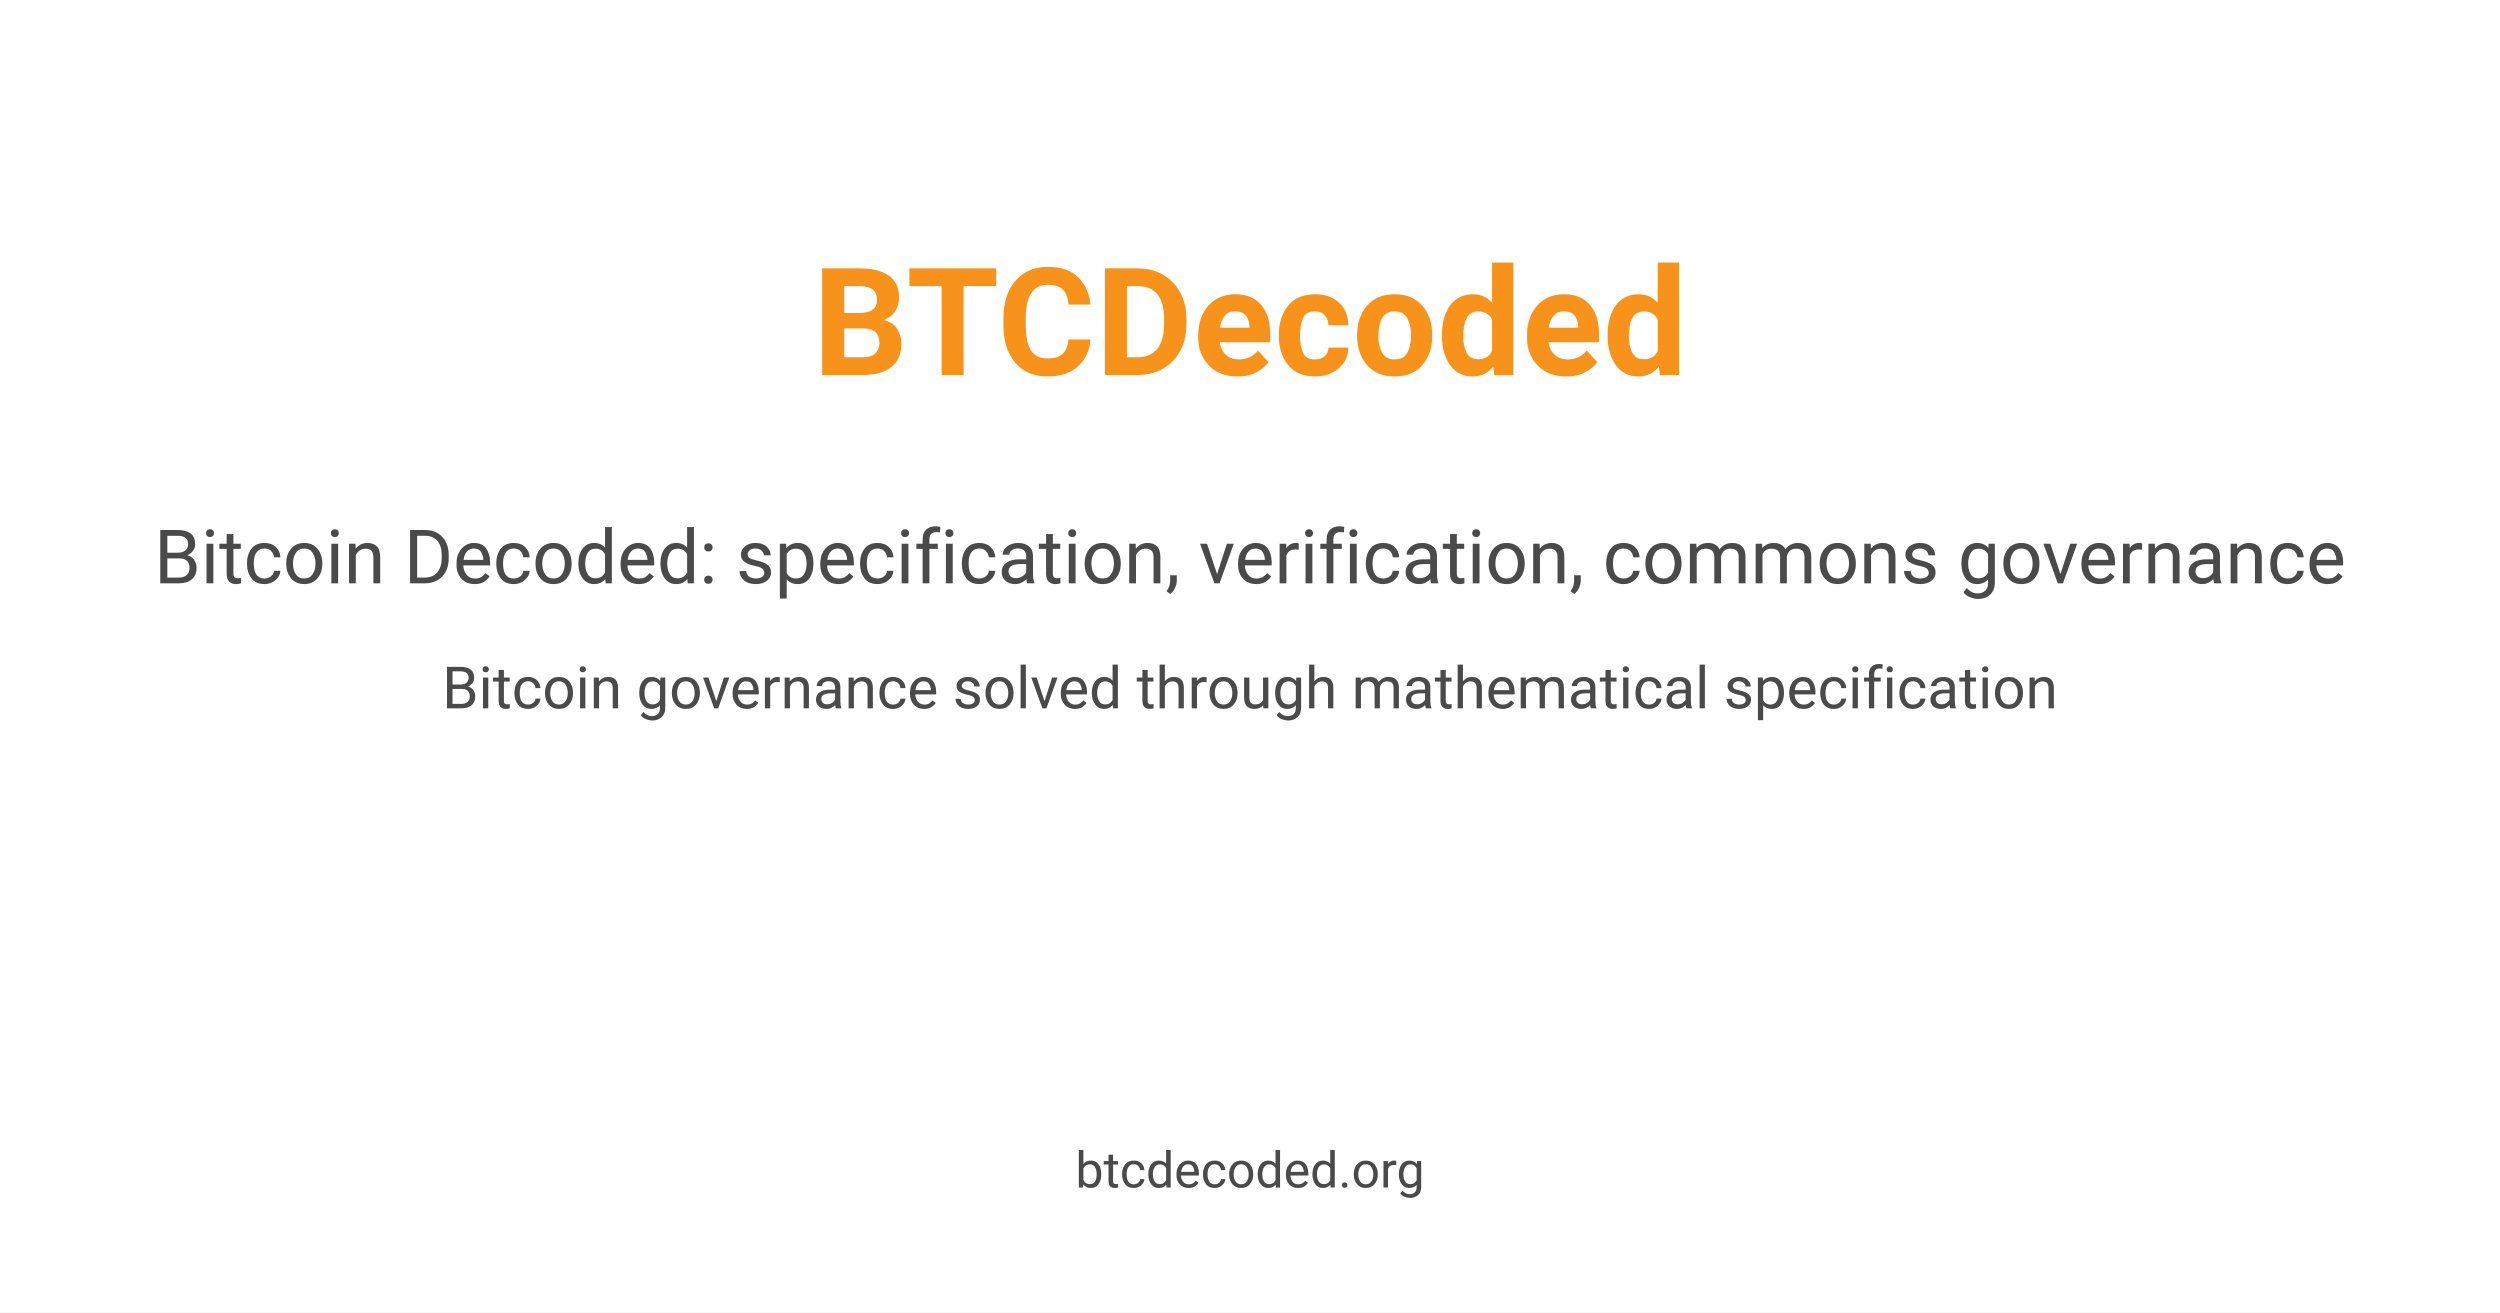
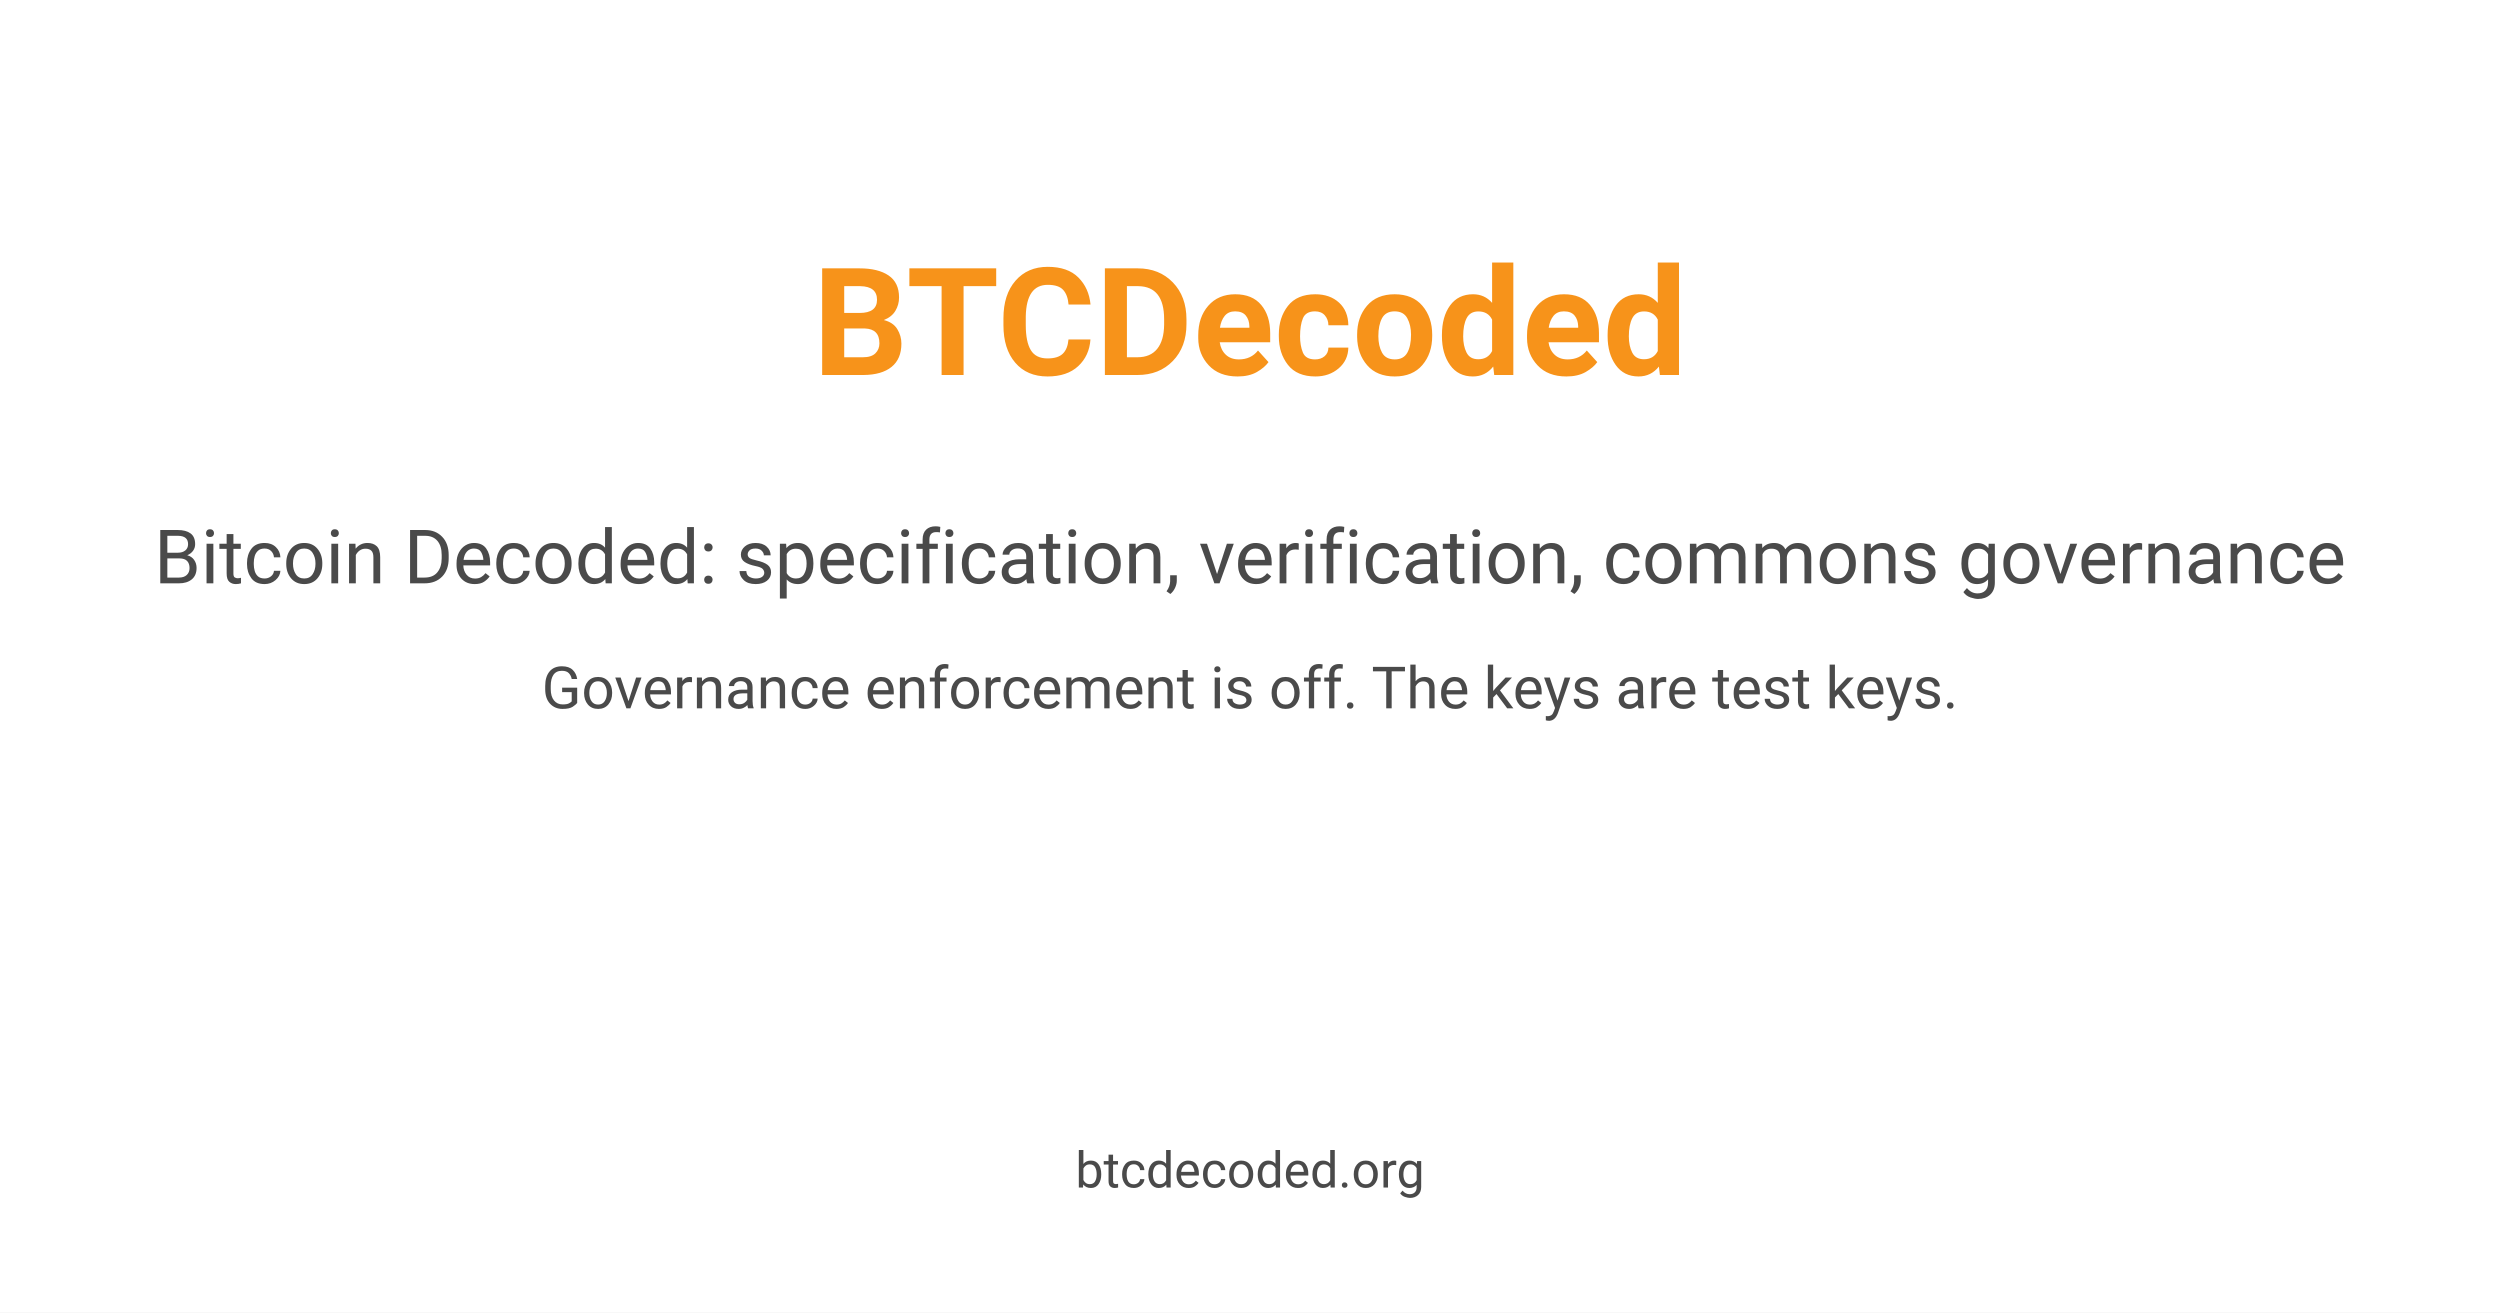
<svg xmlns="http://www.w3.org/2000/svg" width="1200" height="630">
  <rect width="1200" height="630" fill="#FFFFFF" />
  <text x="600" y="180" font-family="system-ui, -apple-system, BlinkMacSystemFont, 'Segoe UI', Roboto, 'Helvetica Neue', Arial, sans-serif" font-size="72" font-weight="bold" fill="#F7931A" text-anchor="middle">BTCDecoded</text>
  <text x="600" y="280" font-family="system-ui, -apple-system, BlinkMacSystemFont, 'Segoe UI', Roboto, 'Helvetica Neue', Arial, sans-serif" font-size="36" fill="#4A4A4A" text-anchor="middle">Bitcoin Decoded: specification, verification, commons governance</text>
-   <text x="600" y="340" font-family="system-ui, -apple-system, BlinkMacSystemFont, 'Segoe UI', Roboto, 'Helvetica Neue', Arial, sans-serif" font-size="28" fill="#4A4A4A" text-anchor="middle">Bitcoin governance solved through mathematical specification</text>
+   <text x="600" y="340" font-family="system-ui, -apple-system, BlinkMacSystemFont, 'Segoe UI', Roboto, 'Helvetica Neue', Arial, sans-serif" font-size="28" fill="#4A4A4A" text-anchor="middle">Governance enforcement is off. The keys are test keys.</text>
  <text x="600" y="570" font-family="system-ui, -apple-system, BlinkMacSystemFont, 'Segoe UI', Roboto, 'Helvetica Neue', Arial, sans-serif" font-size="24" fill="#4A4A4A" text-anchor="middle">btcdecoded.org</text>
</svg>
